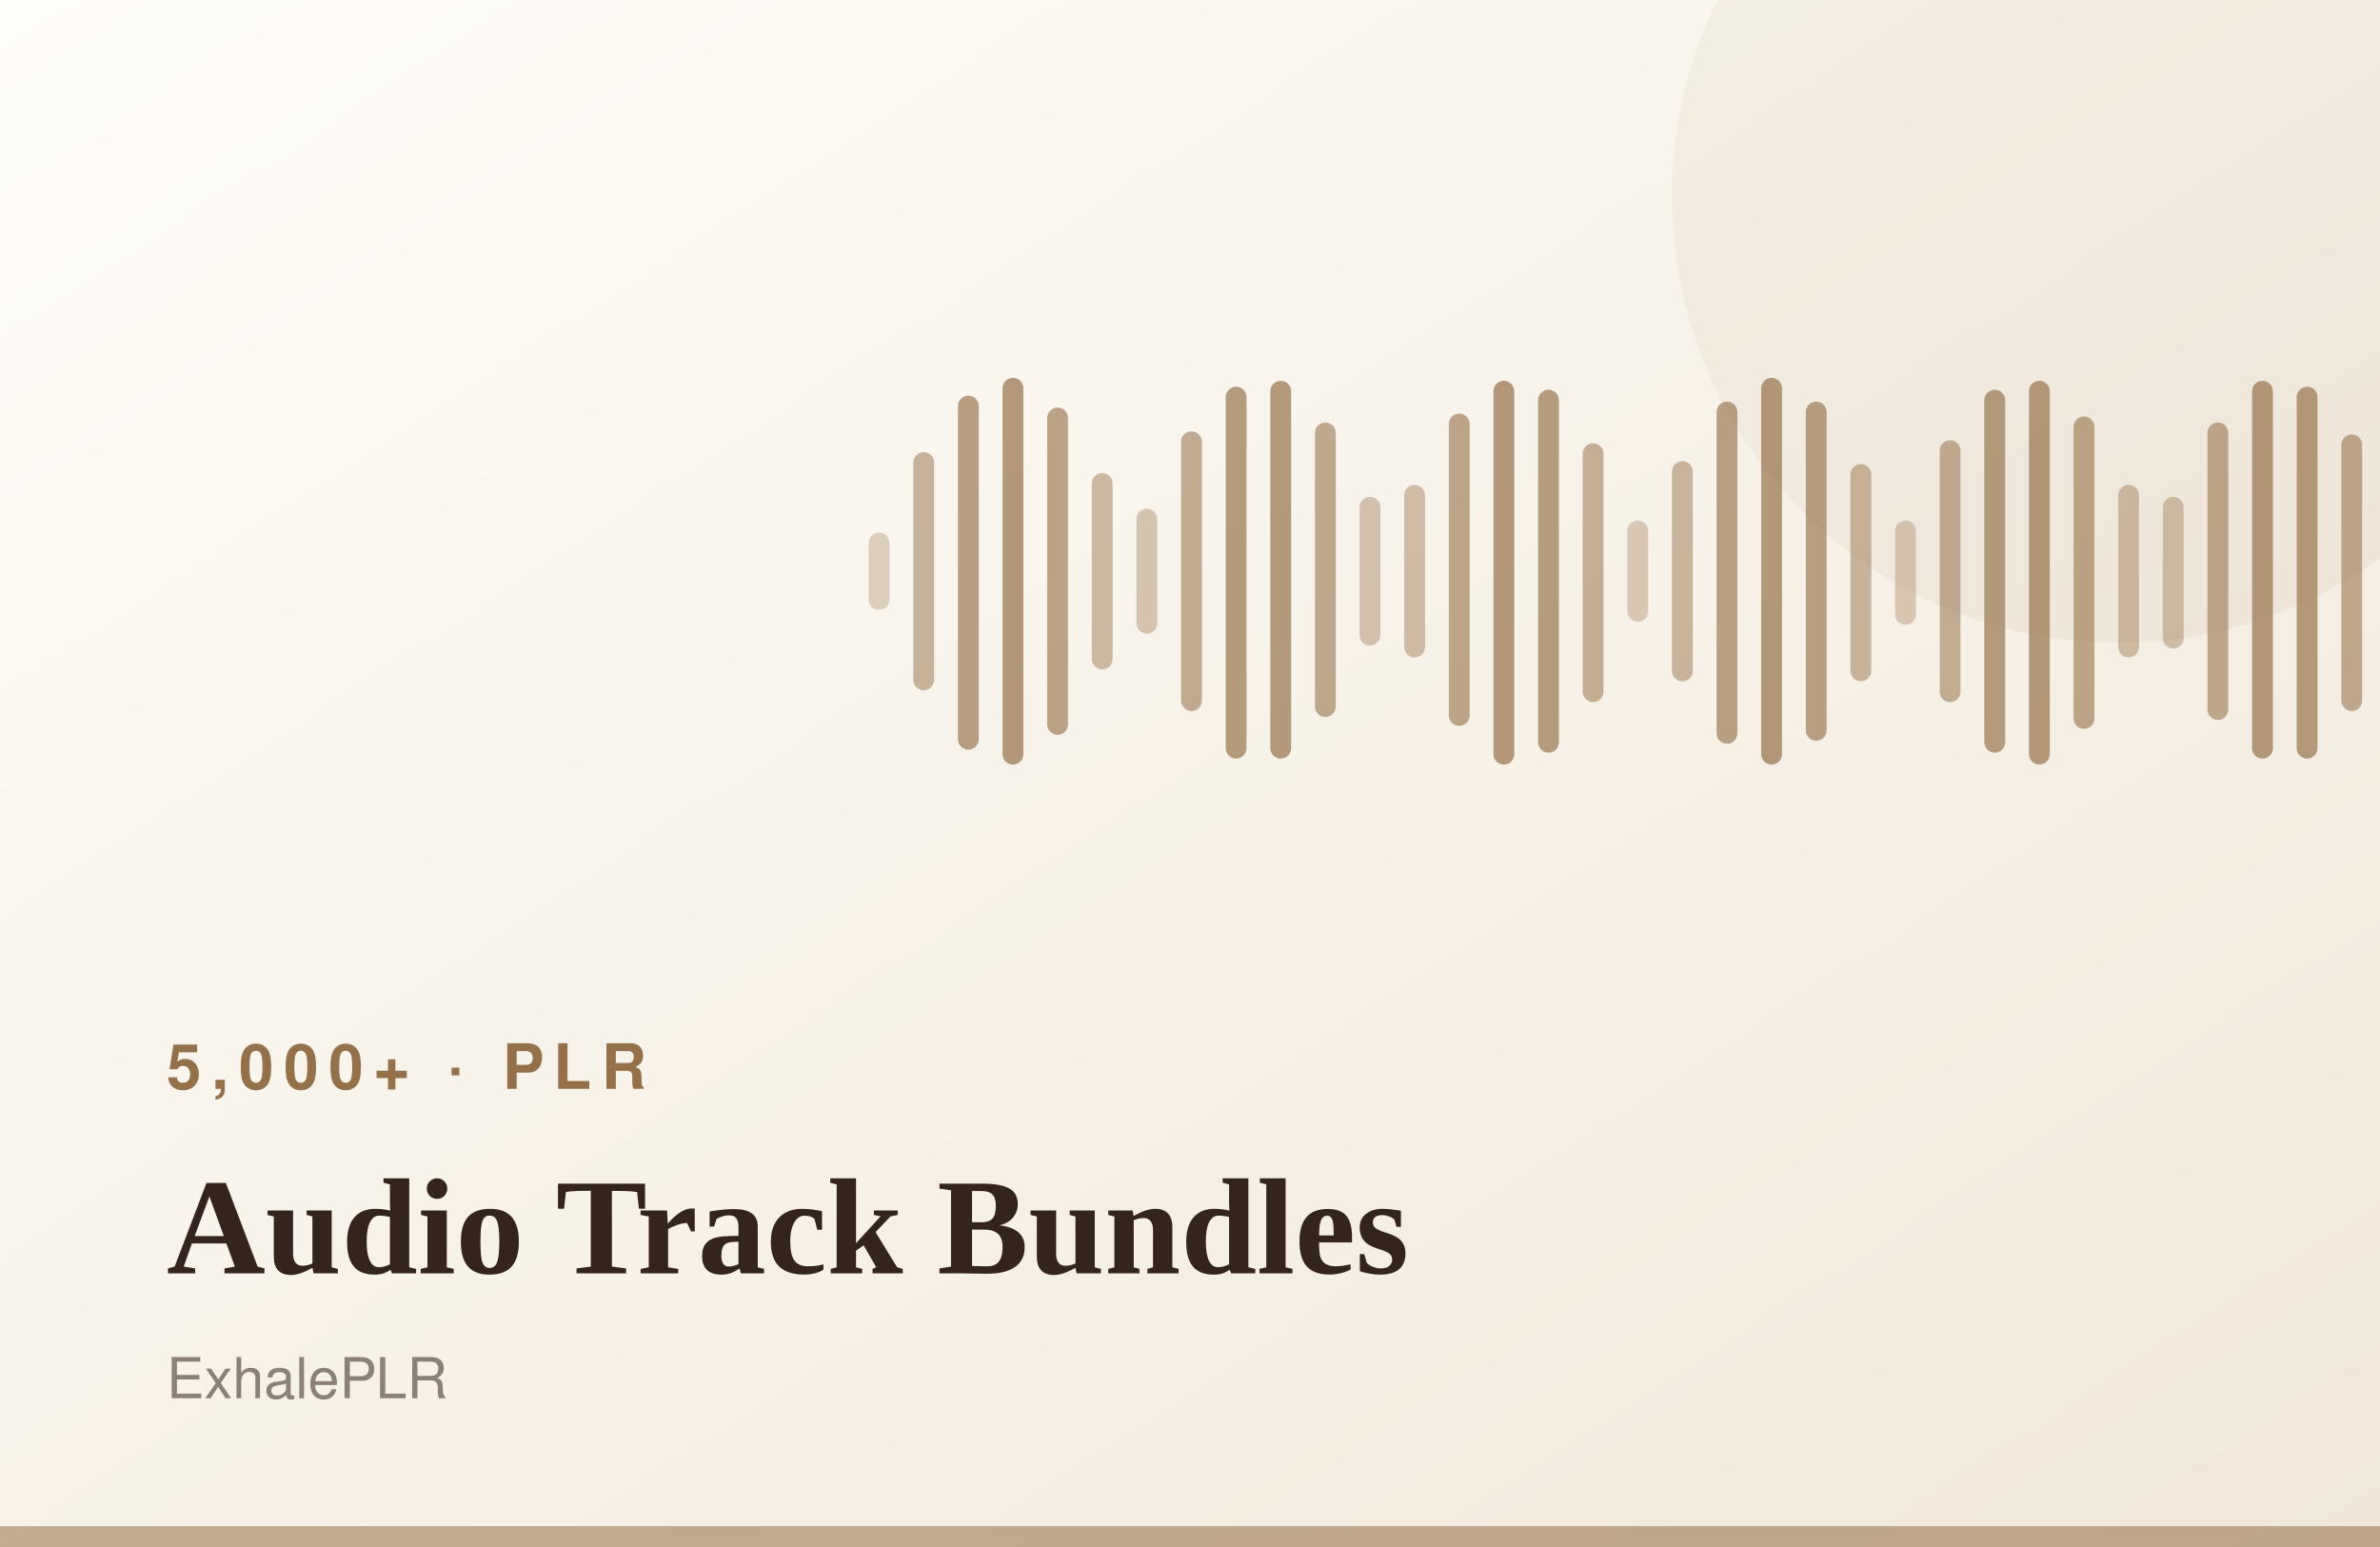
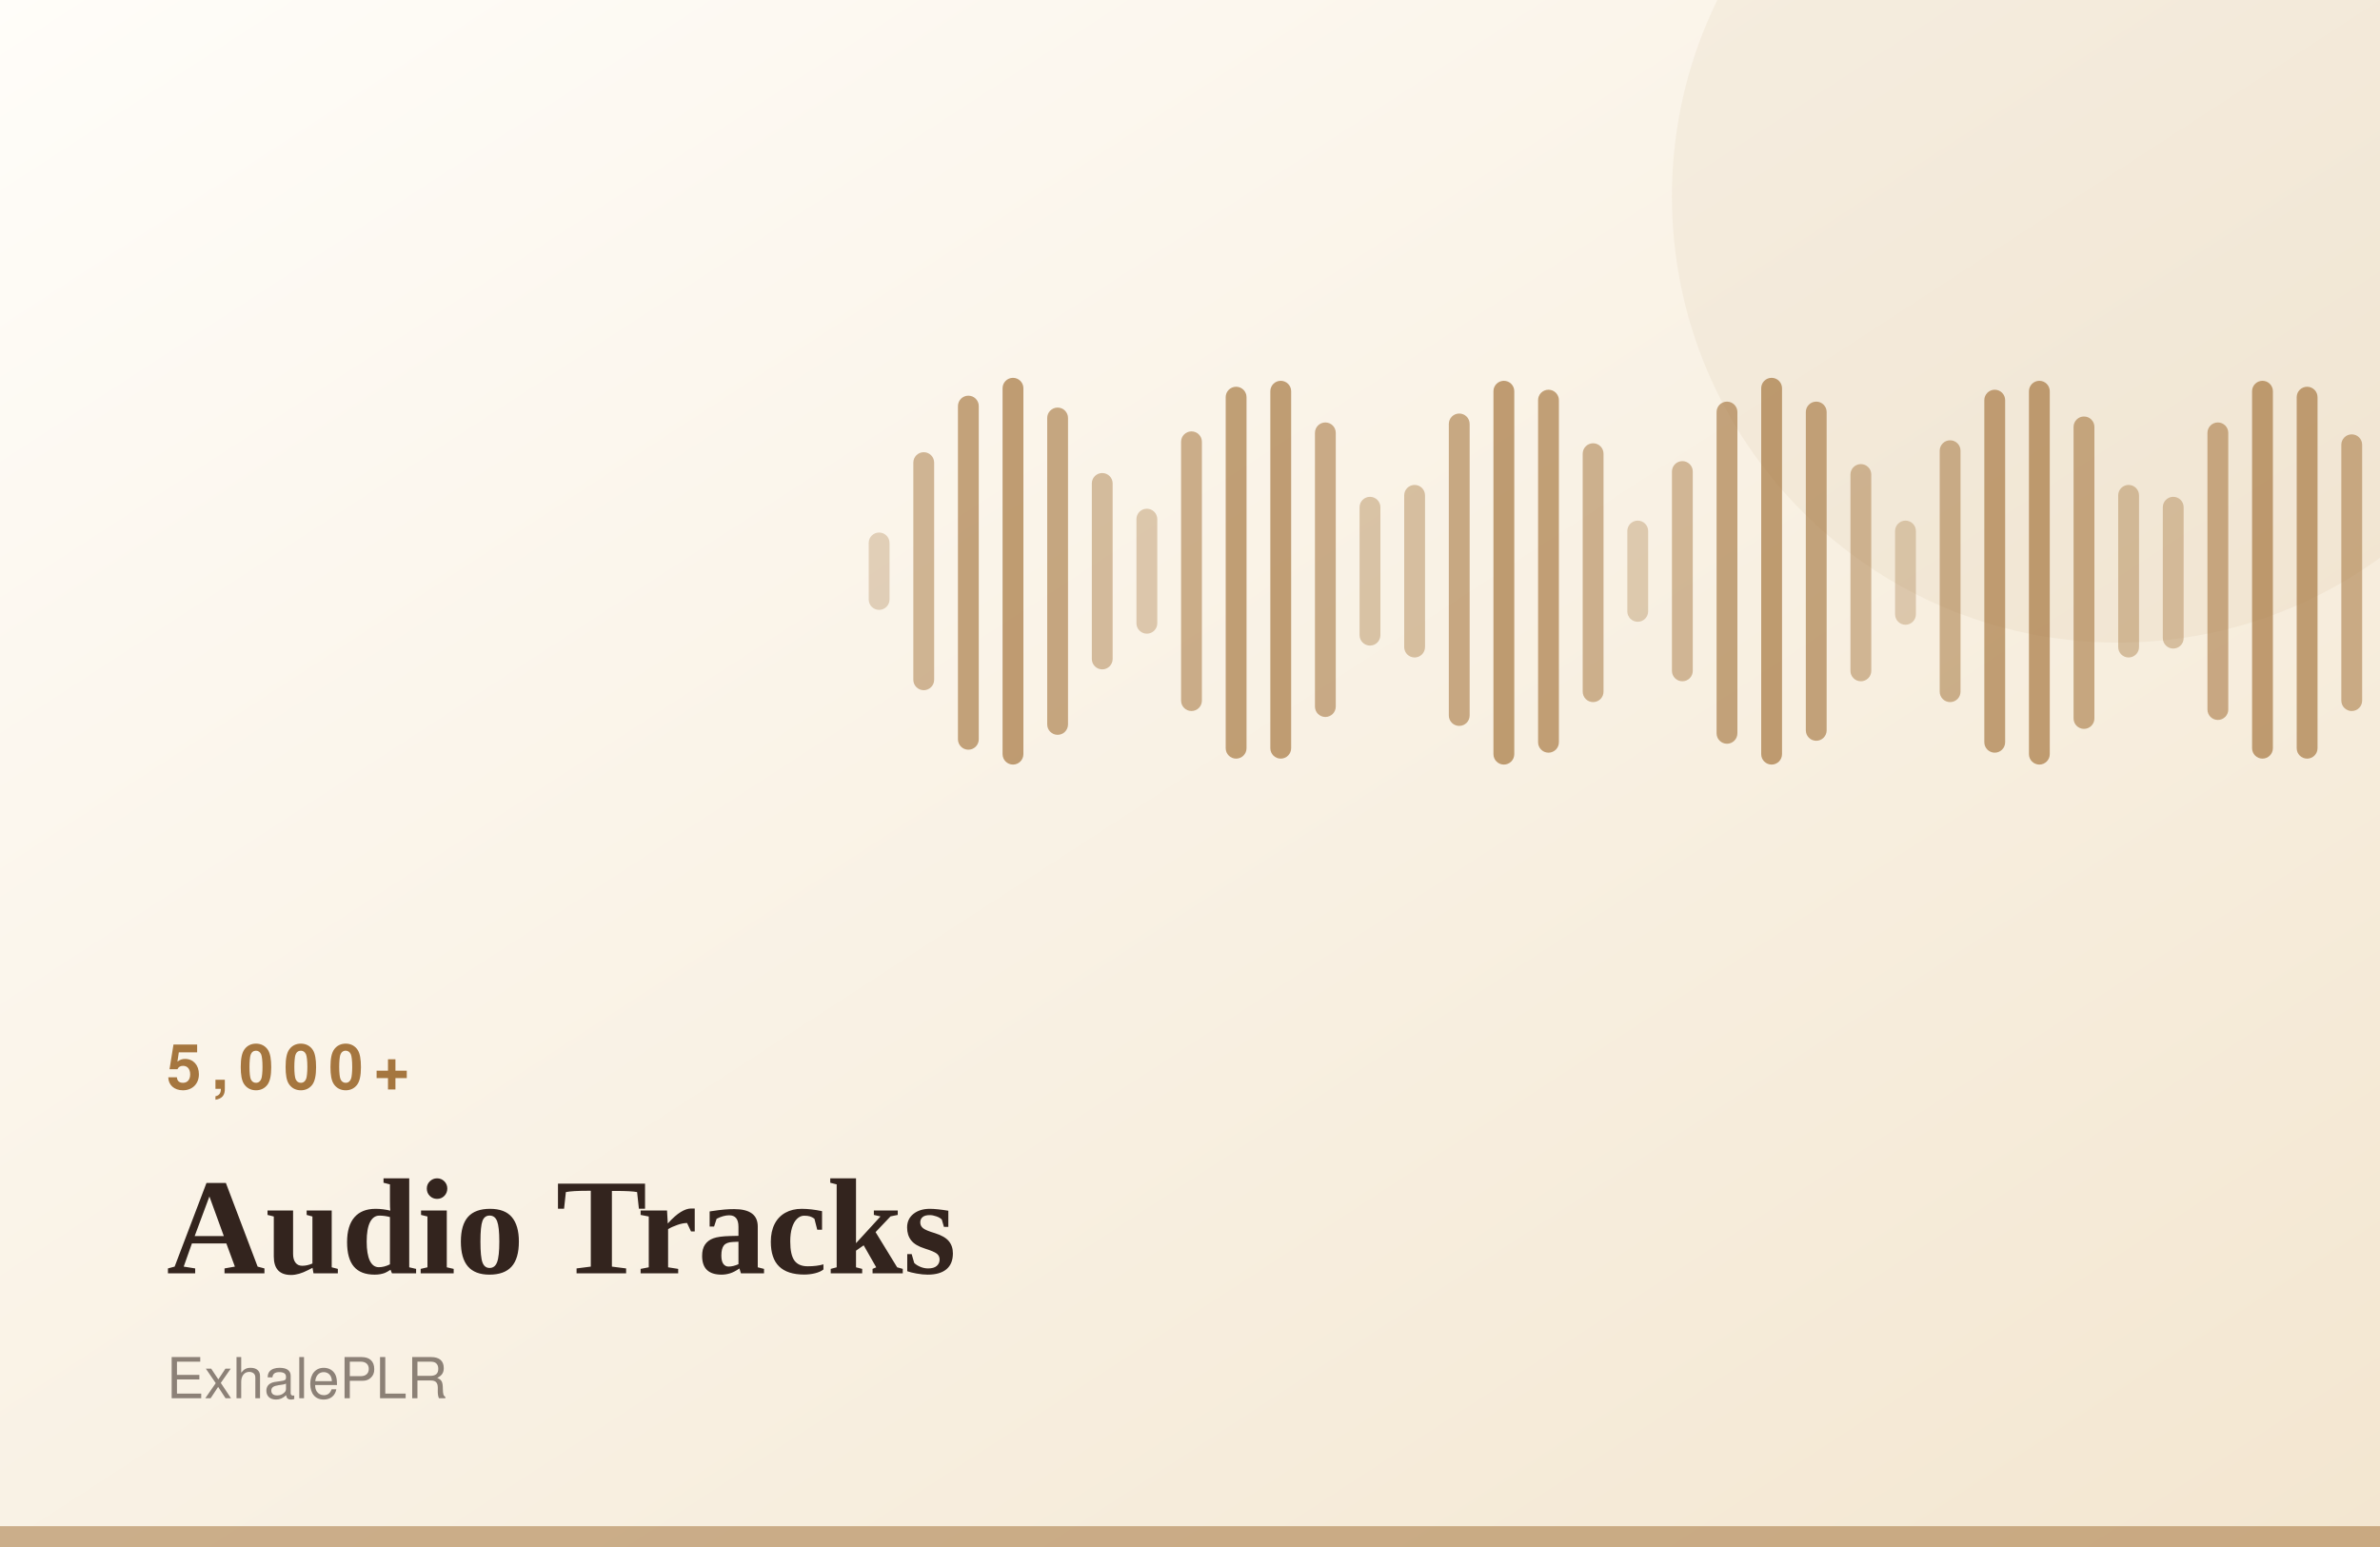
- <svg xmlns="http://www.w3.org/2000/svg" viewBox="0 0 800 520" width="800" height="520" role="img" aria-label="Audio Track Bundles">
+ <svg xmlns="http://www.w3.org/2000/svg" viewBox="0 0 800 520" width="800" height="520" role="img" aria-label="5,000+ Audio Tracks">
  <defs>
-     <linearGradient id="bg" x1="0" y1="0" x2="1" y2="1">
+     <linearGradient id="g" x1="0" y1="0" x2="1" y2="1">
      <stop offset="0" stop-color="#fffdf9" />
-       <stop offset="1" stop-color="#f0e7d8" />
+       <stop offset="1" stop-color="#f3e6d0" />
    </linearGradient>
  </defs>
-   <rect width="800" height="520" fill="url(#bg)" />
-   <circle cx="712" cy="66" r="150" fill="#94714a" opacity=".07" />
-   <rect x="292" y="179" width="7" height="26" rx="3.5" fill="#94714a" opacity="0.30" />
-   <rect x="307" y="152" width="7" height="80" rx="3.5" fill="#94714a" opacity="0.51" />
-   <rect x="322" y="133" width="7" height="119" rx="3.5" fill="#94714a" opacity="0.66" />
-   <rect x="337" y="127" width="7" height="130" rx="3.5" fill="#94714a" opacity="0.70" />
-   <rect x="352" y="137" width="7" height="110" rx="3.5" fill="#94714a" opacity="0.62" />
-   <rect x="367" y="159" width="7" height="66" rx="3.5" fill="#94714a" opacity="0.45" />
-   <rect x="382" y="171" width="7" height="42" rx="3.5" fill="#94714a" opacity="0.36" />
-   <rect x="397" y="145" width="7" height="94" rx="3.5" fill="#94714a" opacity="0.56" />
-   <rect x="412" y="130" width="7" height="125" rx="3.5" fill="#94714a" opacity="0.68" />
-   <rect x="427" y="128" width="7" height="127" rx="3.5" fill="#94714a" opacity="0.69" />
-   <rect x="442" y="142" width="7" height="99" rx="3.5" fill="#94714a" opacity="0.58" />
-   <rect x="457" y="167" width="7" height="50" rx="3.5" fill="#94714a" opacity="0.39" />
-   <rect x="472" y="163" width="7" height="58" rx="3.5" fill="#94714a" opacity="0.42" />
-   <rect x="487" y="139" width="7" height="105" rx="3.5" fill="#94714a" opacity="0.60" />
-   <rect x="502" y="128" width="7" height="129" rx="3.5" fill="#94714a" opacity="0.70" />
-   <rect x="517" y="131" width="7" height="122" rx="3.5" fill="#94714a" opacity="0.67" />
-   <rect x="532" y="149" width="7" height="87" rx="3.5" fill="#94714a" opacity="0.53" />
-   <rect x="547" y="175" width="7" height="34" rx="3.5" fill="#94714a" opacity="0.33" />
-   <rect x="562" y="155" width="7" height="74" rx="3.5" fill="#94714a" opacity="0.48" />
-   <rect x="577" y="135" width="7" height="115" rx="3.5" fill="#94714a" opacity="0.64" />
-   <rect x="592" y="127" width="7" height="130" rx="3.5" fill="#94714a" opacity="0.70" />
-   <rect x="607" y="135" width="7" height="114" rx="3.5" fill="#94714a" opacity="0.64" />
-   <rect x="622" y="156" width="7" height="73" rx="3.5" fill="#94714a" opacity="0.48" />
-   <rect x="637" y="175" width="7" height="35" rx="3.5" fill="#94714a" opacity="0.33" />
-   <rect x="652" y="148" width="7" height="88" rx="3.5" fill="#94714a" opacity="0.54" />
-   <rect x="667" y="131" width="7" height="122" rx="3.5" fill="#94714a" opacity="0.67" />
-   <rect x="682" y="128" width="7" height="129" rx="3.5" fill="#94714a" opacity="0.69" />
-   <rect x="697" y="140" width="7" height="105" rx="3.5" fill="#94714a" opacity="0.60" />
-   <rect x="712" y="163" width="7" height="58" rx="3.5" fill="#94714a" opacity="0.42" />
-   <rect x="727" y="167" width="7" height="51" rx="3.5" fill="#94714a" opacity="0.40" />
-   <rect x="742" y="142" width="7" height="100" rx="3.5" fill="#94714a" opacity="0.58" />
-   <rect x="757" y="128" width="7" height="127" rx="3.5" fill="#94714a" opacity="0.69" />
-   <rect x="772" y="130" width="7" height="125" rx="3.5" fill="#94714a" opacity="0.68" />
-   <rect x="787" y="146" width="7" height="93" rx="3.5" fill="#94714a" opacity="0.56" />
-   <g font-family="Georgia,'Times New Roman',serif">
-     <text x="56" y="366" font-size="21" fill="#94714a" letter-spacing="3.4" font-family="Helvetica,Arial,sans-serif" font-weight="700">5,000+ · PLR</text>
-     <text x="56" y="428" font-size="46" fill="#33241e" font-weight="700">Audio Track Bundles</text>
-   </g>
+   <rect width="800" height="520" fill="url(#g)" />
+   <circle cx="712" cy="66" r="150" fill="#a5763f" opacity=".07" />
+   <rect x="292" y="179" width="7" height="26" rx="3.5" fill="#a5763f" opacity="0.30" />
+   <rect x="307" y="152" width="7" height="80" rx="3.5" fill="#a5763f" opacity="0.51" />
+   <rect x="322" y="133" width="7" height="119" rx="3.5" fill="#a5763f" opacity="0.66" />
+   <rect x="337" y="127" width="7" height="130" rx="3.5" fill="#a5763f" opacity="0.70" />
+   <rect x="352" y="137" width="7" height="110" rx="3.5" fill="#a5763f" opacity="0.62" />
+   <rect x="367" y="159" width="7" height="66" rx="3.5" fill="#a5763f" opacity="0.45" />
+   <rect x="382" y="171" width="7" height="42" rx="3.5" fill="#a5763f" opacity="0.36" />
+   <rect x="397" y="145" width="7" height="94" rx="3.5" fill="#a5763f" opacity="0.56" />
+   <rect x="412" y="130" width="7" height="125" rx="3.5" fill="#a5763f" opacity="0.68" />
+   <rect x="427" y="128" width="7" height="127" rx="3.5" fill="#a5763f" opacity="0.69" />
+   <rect x="442" y="142" width="7" height="99" rx="3.5" fill="#a5763f" opacity="0.58" />
+   <rect x="457" y="167" width="7" height="50" rx="3.5" fill="#a5763f" opacity="0.39" />
+   <rect x="472" y="163" width="7" height="58" rx="3.5" fill="#a5763f" opacity="0.42" />
+   <rect x="487" y="139" width="7" height="105" rx="3.5" fill="#a5763f" opacity="0.60" />
+   <rect x="502" y="128" width="7" height="129" rx="3.5" fill="#a5763f" opacity="0.70" />
+   <rect x="517" y="131" width="7" height="122" rx="3.5" fill="#a5763f" opacity="0.67" />
+   <rect x="532" y="149" width="7" height="87" rx="3.5" fill="#a5763f" opacity="0.53" />
+   <rect x="547" y="175" width="7" height="34" rx="3.5" fill="#a5763f" opacity="0.33" />
+   <rect x="562" y="155" width="7" height="74" rx="3.5" fill="#a5763f" opacity="0.48" />
+   <rect x="577" y="135" width="7" height="115" rx="3.5" fill="#a5763f" opacity="0.64" />
+   <rect x="592" y="127" width="7" height="130" rx="3.5" fill="#a5763f" opacity="0.70" />
+   <rect x="607" y="135" width="7" height="114" rx="3.5" fill="#a5763f" opacity="0.64" />
+   <rect x="622" y="156" width="7" height="73" rx="3.5" fill="#a5763f" opacity="0.48" />
+   <rect x="637" y="175" width="7" height="35" rx="3.5" fill="#a5763f" opacity="0.33" />
+   <rect x="652" y="148" width="7" height="88" rx="3.5" fill="#a5763f" opacity="0.54" />
+   <rect x="667" y="131" width="7" height="122" rx="3.5" fill="#a5763f" opacity="0.67" />
+   <rect x="682" y="128" width="7" height="129" rx="3.5" fill="#a5763f" opacity="0.69" />
+   <rect x="697" y="140" width="7" height="105" rx="3.5" fill="#a5763f" opacity="0.60" />
+   <rect x="712" y="163" width="7" height="58" rx="3.5" fill="#a5763f" opacity="0.42" />
+   <rect x="727" y="167" width="7" height="51" rx="3.5" fill="#a5763f" opacity="0.40" />
+   <rect x="742" y="142" width="7" height="100" rx="3.5" fill="#a5763f" opacity="0.58" />
+   <rect x="757" y="128" width="7" height="127" rx="3.5" fill="#a5763f" opacity="0.69" />
+   <rect x="772" y="130" width="7" height="125" rx="3.5" fill="#a5763f" opacity="0.68" />
+   <rect x="787" y="146" width="7" height="93" rx="3.5" fill="#a5763f" opacity="0.56" />
+   <text x="56" y="366" font-size="21" fill="#a5763f" letter-spacing="3.4" font-family="Helvetica,Arial,sans-serif" font-weight="700">5,000+</text>
+   <text x="56" y="428" font-size="46" fill="#33241e" font-family="Georgia,'Times New Roman',serif" font-weight="700">Audio Tracks</text>
  <text x="56" y="470" font-size="19" fill="#33241e" opacity=".55" font-family="Helvetica,Arial,sans-serif">ExhalePLR</text>
-   <rect x="0" y="513" width="800" height="7" fill="#94714a" opacity=".55" />
+   <rect x="0" y="513" width="800" height="7" fill="#a5763f" opacity=".55" />
</svg>
